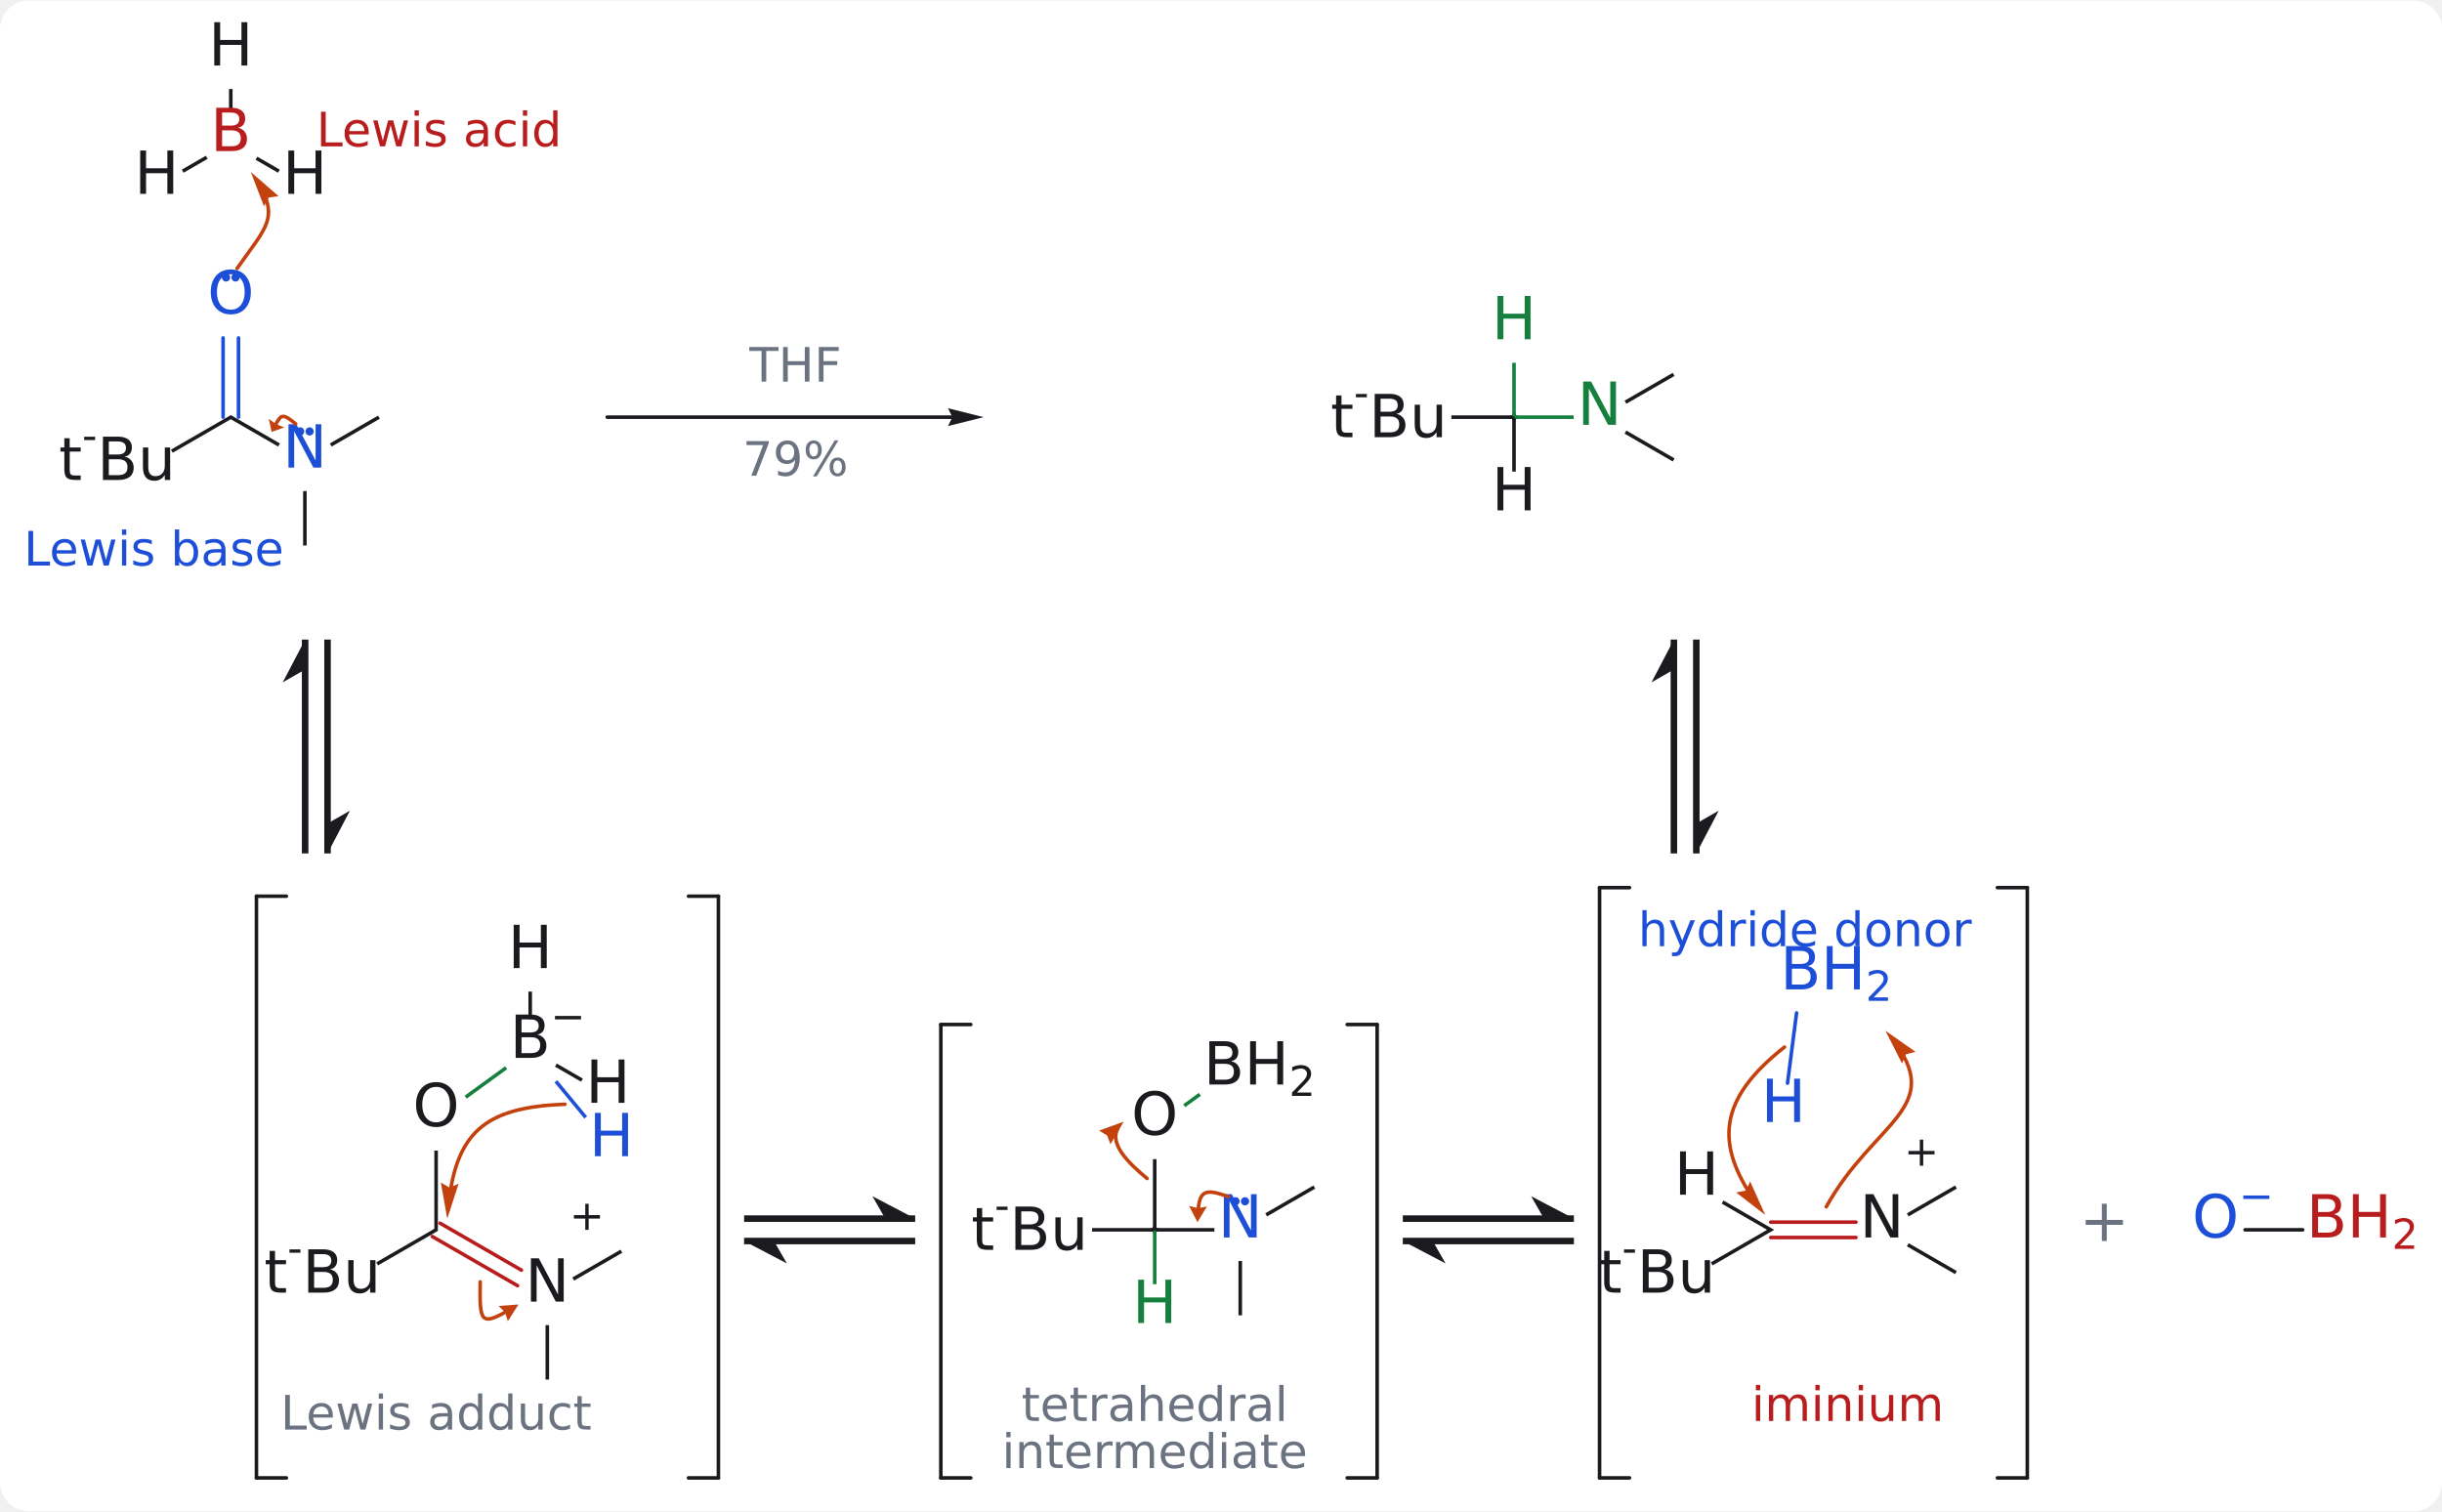
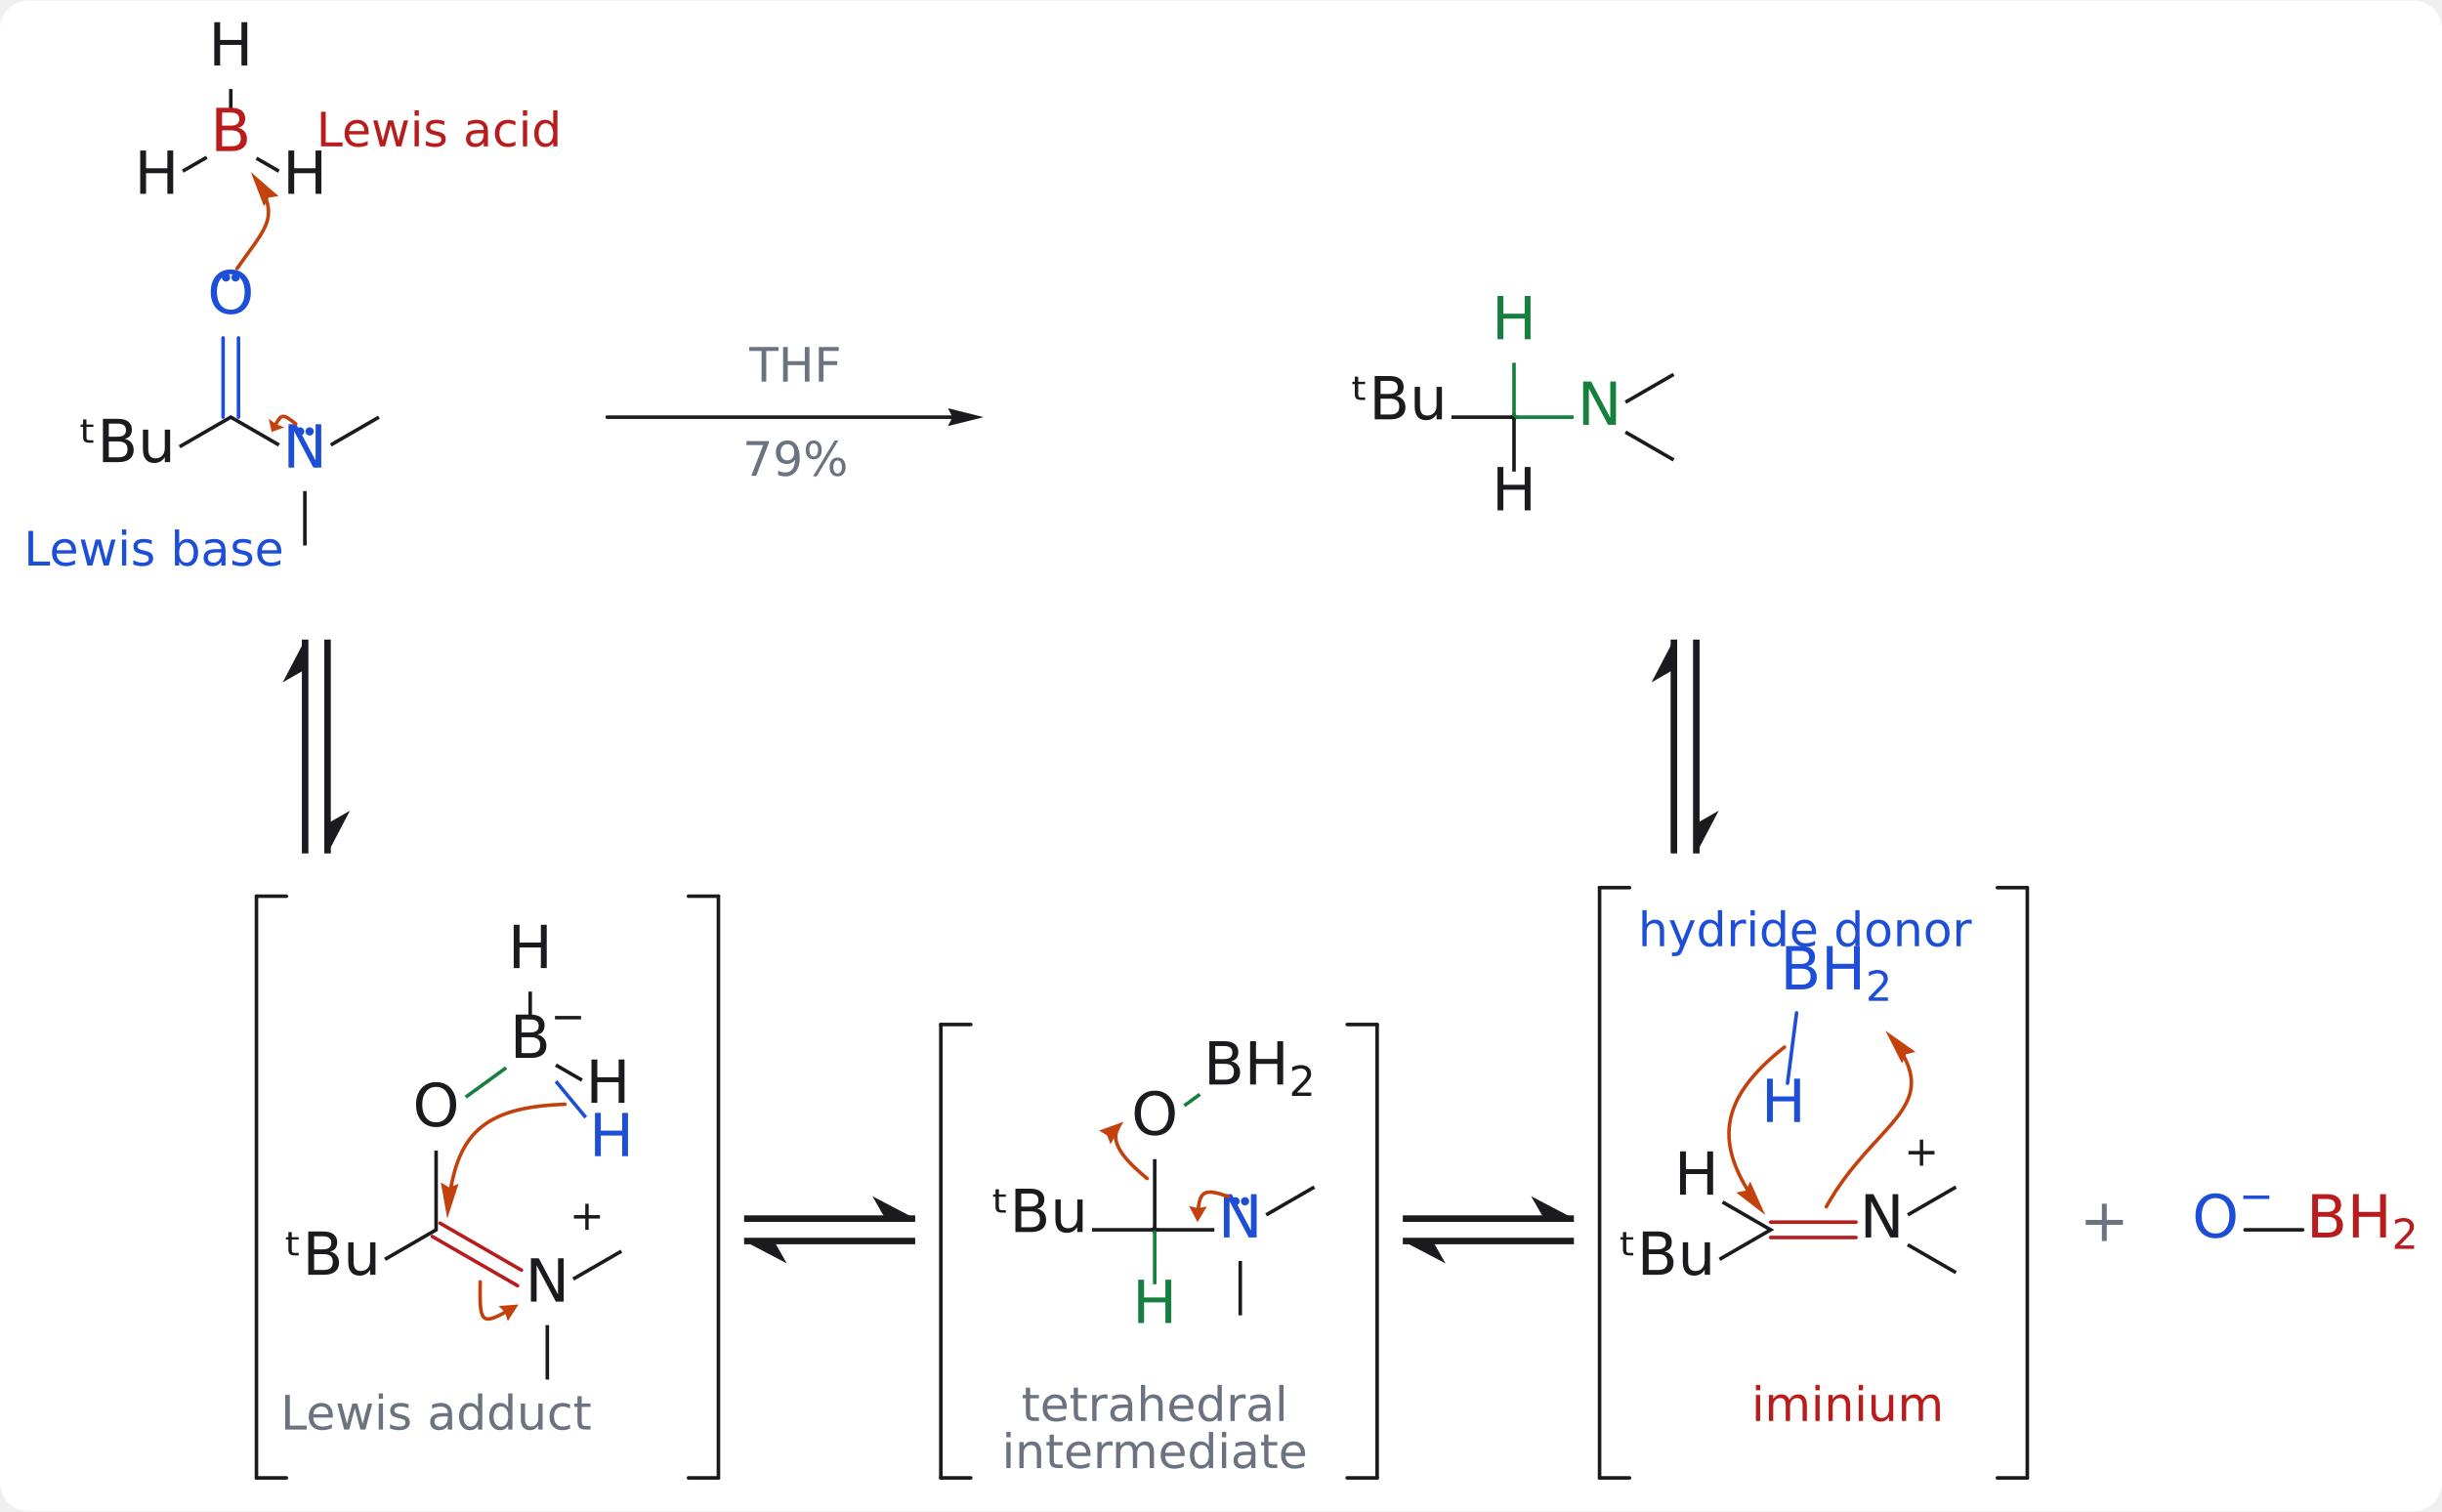
<svg xmlns="http://www.w3.org/2000/svg" viewBox="-113.307 -204.509 1198.900 741.642" width="743" height="460">
  <style>.c-ink.fill{fill:#1b1b1f}.c-ink.stroke{stroke:#1b1b1f}.c-arrow.fill{fill:#c2410c}.c-arrow.stroke{stroke:#c2410c}.c-nu.fill{fill:#1d4ed8}.c-nu.stroke{stroke:#1d4ed8}.c-el.fill{fill:#b91c1c}.c-el.stroke{stroke:#b91c1c}.c-good.fill{fill:#15803d}.c-good.stroke{stroke:#15803d}.c-muted.fill{fill:#6b7280}.c-muted.stroke{stroke:#6b7280}.card{fill:#ffffff}@media (prefers-color-scheme: dark){.c-ink.fill{fill:#e6e6ea}.c-ink.stroke{stroke:#e6e6ea}.c-arrow.fill{fill:#ff9f5a}.c-arrow.stroke{stroke:#ff9f5a}.c-nu.fill{fill:#8ab4ff}.c-nu.stroke{stroke:#8ab4ff}.c-el.fill{fill:#ff8a8a}.c-el.stroke{stroke:#ff8a8a}.c-good.fill{fill:#6ee7a0}.c-good.stroke{stroke:#6ee7a0}.c-muted.fill{fill:#9ca3af}.c-muted.stroke{stroke:#9ca3af}.card{fill:#1e1e1e}}</style>
  <rect class="card" x="-113.307" y="-204.509" width="1198.900" height="741.642" rx="14" />
  <line class="c-ink stroke" x1="12.60" y1="235.20" x2="12.60" y2="520.80" stroke-width="1.75" stroke-linecap="round" />
  <line class="c-ink stroke" x1="12.60" y1="235.20" x2="27.30" y2="235.20" stroke-width="1.75" stroke-linecap="round" />
  <line class="c-ink stroke" x1="12.60" y1="520.80" x2="27.30" y2="520.80" stroke-width="1.75" stroke-linecap="round" />
  <line class="c-ink stroke" x1="239.40" y1="235.20" x2="239.40" y2="520.80" stroke-width="1.75" stroke-linecap="round" />
  <line class="c-ink stroke" x1="239.40" y1="235.20" x2="224.70" y2="235.20" stroke-width="1.75" stroke-linecap="round" />
  <line class="c-ink stroke" x1="239.40" y1="520.80" x2="224.70" y2="520.80" stroke-width="1.75" stroke-linecap="round" />
  <line class="c-ink stroke" x1="252.00" y1="393.50" x2="336.00" y2="393.50" stroke-width="3.2" stroke-linecap="butt" />
  <polygon class="c-ink fill" points="336.00,393.50 315.00,382.50 321.30,393.50" />
  <line class="c-ink stroke" x1="336.00" y1="404.50" x2="252.00" y2="404.50" stroke-width="3.2" stroke-linecap="butt" />
  <polygon class="c-ink fill" points="252.00,404.50 273.00,415.50 266.70,404.50" />
  <line class="c-ink stroke" x1="348.60" y1="298.20" x2="348.60" y2="520.80" stroke-width="1.75" stroke-linecap="round" />
  <line class="c-ink stroke" x1="348.60" y1="298.20" x2="363.30" y2="298.20" stroke-width="1.75" stroke-linecap="round" />
  <line class="c-ink stroke" x1="348.60" y1="520.80" x2="363.30" y2="520.80" stroke-width="1.75" stroke-linecap="round" />
  <line class="c-ink stroke" x1="562.80" y1="298.20" x2="562.80" y2="520.80" stroke-width="1.75" stroke-linecap="round" />
  <line class="c-ink stroke" x1="562.80" y1="298.20" x2="548.10" y2="298.20" stroke-width="1.75" stroke-linecap="round" />
  <line class="c-ink stroke" x1="562.80" y1="520.80" x2="548.10" y2="520.80" stroke-width="1.75" stroke-linecap="round" />
  <line class="c-ink stroke" x1="575.40" y1="393.50" x2="659.40" y2="393.50" stroke-width="3.2" stroke-linecap="butt" />
  <polygon class="c-ink fill" points="659.40,393.50 638.40,382.50 644.70,393.50" />
  <line class="c-ink stroke" x1="659.40" y1="404.50" x2="575.40" y2="404.50" stroke-width="3.2" stroke-linecap="butt" />
  <polygon class="c-ink fill" points="575.40,404.50 596.40,415.50 590.10,404.50" />
  <line class="c-ink stroke" x1="672.00" y1="231.00" x2="672.00" y2="520.80" stroke-width="1.75" stroke-linecap="round" />
  <line class="c-ink stroke" x1="672.00" y1="231.00" x2="686.70" y2="231.00" stroke-width="1.75" stroke-linecap="round" />
  <line class="c-ink stroke" x1="672.00" y1="520.80" x2="686.70" y2="520.80" stroke-width="1.75" stroke-linecap="round" />
  <line class="c-ink stroke" x1="882.00" y1="231.00" x2="882.00" y2="520.80" stroke-width="1.75" stroke-linecap="round" />
  <line class="c-ink stroke" x1="882.00" y1="231.00" x2="867.30" y2="231.00" stroke-width="1.75" stroke-linecap="round" />
  <line class="c-ink stroke" x1="882.00" y1="520.80" x2="867.30" y2="520.80" stroke-width="1.75" stroke-linecap="round" />
  <line class="c-ink stroke" x1="47.50" y1="109.20" x2="47.50" y2="214.20" stroke-width="3.2" stroke-linecap="butt" />
  <polygon class="c-ink fill" points="47.50,214.20 58.50,193.20 47.50,199.50" />
  <line class="c-ink stroke" x1="36.50" y1="214.20" x2="36.50" y2="109.20" stroke-width="3.2" stroke-linecap="butt" />
  <polygon class="c-ink fill" points="36.50,109.20 25.50,130.20 36.50,123.90" />
  <line class="c-ink stroke" x1="708.50" y1="214.20" x2="708.50" y2="109.20" stroke-width="3.2" stroke-linecap="butt" />
  <polygon class="c-ink fill" points="708.50,109.20 697.50,130.20 708.50,123.90" />
  <line class="c-ink stroke" x1="719.50" y1="109.20" x2="719.50" y2="214.20" stroke-width="3.2" stroke-linecap="butt" />
  <polygon class="c-ink fill" points="719.50,214.20 730.50,193.20 719.50,199.50" />
  <path class="c-nu stroke" d="M-3.78 0 L-3.78 -38.903 " fill="none" stroke-width="1.75" stroke-linecap="round" stroke-linejoin="round" />
  <path class="c-nu stroke" d="M3.78 0 L3.78 -38.903 " fill="none" stroke-width="1.75" stroke-linecap="round" stroke-linejoin="round" />
  <path class="c-el stroke" d="M102.689 395.726 L142.687 418.802 " fill="none" stroke-width="1.75" stroke-linecap="round" stroke-linejoin="round" />
  <path class="c-el stroke" d="M98.911 402.274 L140.798 426.44 " fill="none" stroke-width="1.75" stroke-linecap="round" stroke-linejoin="round" />
  <path class="c-el stroke" d="M756 395.22 L797.887 395.22 " fill="none" stroke-width="1.75" stroke-linecap="round" stroke-linejoin="round" />
  <path class="c-el stroke" d="M756 402.78 L797.887 402.78 " fill="none" stroke-width="1.75" stroke-linecap="round" stroke-linejoin="round" />
  <path class="c-nu stroke" d="M768.726 292.498 L764.274 327.002 " fill="none" stroke-width="1.75" stroke-linecap="round" stroke-linejoin="round" />
  <line class="c-ink stroke" x1="988.908" y1="399" x2="1017.191" y2="399" stroke-width="1.75" stroke-linecap="round" />
  <path class="c-ink fill stroke" d="M629.125 -0.875 L628.25 -0.875 L628.25 0.875 L629.125 0.875 L630 0 Z M630.875 -0.875 L630.875 -1.75 L629.125 -1.75 L629.125 -0.875 L630 0 Z M629.125 0.875 L629.125 1.75 L630.875 1.75 L630.875 0.875 L630 0 Z M630.875 0.875 L631.75 0.875 L631.75 -0.875 L630.875 -0.875 L630 0 Z " stroke-width="0" stroke-linecap="round" stroke-linejoin="round" />
  <path class="c-ink fill stroke" d="M454.475 398.125 L454.475 397.25 L452.725 397.25 L452.725 398.125 L453.6 399 Z M452.725 399.875 L452.725 400.75 L454.475 400.75 L454.475 399.875 L453.6 399 Z M452.725 398.125 L451.85 398.125 L451.85 399.875 L452.725 399.875 L453.6 399 Z M454.475 399.875 L455.35 399.875 L455.35 398.125 L454.475 398.125 L453.6 399 Z " stroke-width="0" stroke-linecap="round" stroke-linejoin="round" />
-   <path class="c-ink fill stroke" d="M0 -1.01 L-29.378 15.952 L-28.503 17.467 L0 1.01 Z M0 1.01 L23.221 14.418 L24.096 12.902 L-0 -1.01 Z M49.523 14.418 L73.182 0.758 L72.306 -0.758 L48.648 12.902 Z M35.497 36.298 L35.497 63 L37.247 63 L37.247 36.298 Z M0.875 -149.698 L0.875 -161.102 L-0.875 -161.102 L-0.875 -149.698 Z M-12.246 -128.34 L-24.039 -121.531 L-23.164 -120.015 L-11.371 -126.824 Z M12.169 -126.364 L23.164 -120.015 L24.039 -121.531 L13.044 -127.879 Z M629.125 -0.875 L599.26 -0.875 L599.26 0.875 L629.125 0.875 L630 0 Z M629.125 0.875 L629.125 26.702 L630.875 26.702 L630.875 0.875 L630 0 Z M685.151 -6.582 L708.809 -20.242 L707.934 -21.758 L684.276 -8.098 Z M684.276 8.098 L707.934 21.758 L708.809 20.242 L685.151 6.582 Z M101.675 399.505 L101.675 360.097 L99.925 360.097 L99.925 398.495 Z M147.875 295.544 L147.875 282.04 L146.125 282.04 L146.125 295.544 Z M159.169 318.881 L171.97 326.274 L172.845 324.759 L160.044 317.365 Z M99.925 398.495 L71.422 414.952 L72.297 416.467 L101.675 399.505 Z M168.551 423.918 L192.21 410.258 L191.334 408.742 L167.676 422.402 Z M154.525 445.798 L154.525 472.5 L156.275 472.5 L156.275 445.798 Z M454.475 398.125 L454.475 364.297 L452.725 364.297 L452.725 398.125 L453.6 399 Z M452.725 398.125 L422.861 398.125 L422.861 399.875 L452.725 399.875 L453.6 399 Z M454.475 399.875 L482.887 399.875 L482.887 398.125 L454.475 398.125 L453.6 399 Z M508.751 392.418 L532.41 378.758 L531.535 377.242 L507.876 390.902 Z M494.725 414.298 L494.725 441 L496.475 441 L496.475 414.298 Z M823.751 392.418 L847.41 378.758 L846.535 377.242 L822.876 390.902 Z M822.876 407.098 L846.535 420.758 L847.41 419.242 L823.751 405.582 Z M754.25 399 L726.622 414.952 L727.497 416.467 L757.75 399 Z M757.75 399 L732.836 384.615 L731.961 386.131 L754.25 399 Z " stroke-width="0" stroke-linecap="round" stroke-linejoin="round" />
+   <path class="c-ink fill stroke" d="M0 -1.01 L-25.549 13.741 L-24.674 15.256 L0 1.01 Z M0 1.01 L23.221 14.418 L24.096 12.902 L-0 -1.01 Z M49.523 14.418 L73.182 0.758 L72.306 -0.758 L48.648 12.902 Z M35.497 36.298 L35.497 63 L37.247 63 L37.247 36.298 Z M0.875 -149.698 L0.875 -161.102 L-0.875 -161.102 L-0.875 -149.698 Z M-12.246 -128.34 L-24.039 -121.531 L-23.164 -120.015 L-11.371 -126.824 Z M12.169 -126.364 L23.164 -120.015 L24.039 -121.531 L13.044 -127.879 Z M629.125 -0.875 L599.26 -0.875 L599.26 0.875 L629.125 0.875 L630 0 Z M629.125 0.875 L629.125 26.702 L630.875 26.702 L630.875 0.875 L630 0 Z M685.151 -6.582 L708.809 -20.242 L707.934 -21.758 L684.276 -8.098 Z M684.276 8.098 L707.934 21.758 L708.809 20.242 L685.151 6.582 Z M101.675 399.505 L101.675 360.097 L99.925 360.097 L99.925 398.495 Z M147.875 295.544 L147.875 282.04 L146.125 282.04 L146.125 295.544 Z M159.169 318.881 L171.97 326.274 L172.845 324.759 L160.044 317.365 Z M99.925 398.495 L75.251 412.741 L76.126 414.256 L101.675 399.505 Z M168.551 423.918 L192.21 410.258 L191.334 408.742 L167.676 422.402 Z M154.525 445.798 L154.525 472.5 L156.275 472.5 L156.275 445.798 Z M454.475 398.125 L454.475 364.297 L452.725 364.297 L452.725 398.125 L453.6 399 Z M452.725 398.125 L422.861 398.125 L422.861 399.875 L452.725 399.875 L453.6 399 Z M454.475 399.875 L482.887 399.875 L482.887 398.125 L454.475 398.125 L453.6 399 Z M508.751 392.418 L532.41 378.758 L531.535 377.242 L507.876 390.902 Z M494.725 414.298 L494.725 441 L496.475 441 L496.475 414.298 Z M823.751 392.418 L847.41 378.758 L846.535 377.242 L822.876 390.902 Z M822.876 407.098 L846.535 420.758 L847.41 419.242 L823.751 405.582 Z M754.25 399 L730.451 412.741 L731.326 414.256 L757.75 399 Z M757.75 399 L732.836 384.615 L731.961 386.131 L754.25 399 Z " stroke-width="0" stroke-linecap="round" stroke-linejoin="round" />
  <path class="c-nu fill stroke" d="M158.932 326.647 L173.577 344.36 L174.926 343.244 L160.281 325.531 Z " stroke-width="0" stroke-linecap="round" stroke-linejoin="round" />
  <path class="c-good fill stroke" d="M630.875 -0.875 L630.875 -26.702 L629.125 -26.702 L629.125 -0.875 L630 0 Z M630.875 0.875 L659.287 0.875 L659.287 -0.875 L630.875 -0.875 L630 0 Z M115.822 334.57 L135.705 320.127 L134.677 318.712 L114.793 333.154 Z M468.622 338.763 L476.284 333.195 L475.255 331.779 L467.593 337.348 Z M452.725 399.875 L452.725 425.702 L454.475 425.702 L454.475 399.875 L453.6 399 Z " stroke-width="0" stroke-linecap="round" stroke-linejoin="round" />
  <text class="c-nu fill" xml:space="preserve" x="-11.479" y="-71.056" font-family="DejaVu Sans, Noto Sans CJK KR, Noto Sans CJK JP, sans-serif" font-size="29.167" font-weight="normal" font-style="normal" text-decoration="none" dominant-baseline="text-before-edge">O</text>
  <path class="c-nu fill stroke" d="M-1.167 -68.6 C-1.167 -67.956 -1.689 -67.433 -2.333 -67.433 C-2.978 -67.433 -3.5 -67.956 -3.5 -68.6 C-3.5 -69.244 -2.978 -69.767 -2.333 -69.767 C-1.689 -69.767 -1.167 -69.244 -1.167 -68.6 Z " stroke-width="1.75" stroke-linecap="round" stroke-linejoin="round" />
  <path class="c-nu fill stroke" d="M3.5 -68.6 C3.5 -67.956 2.978 -67.433 2.333 -67.433 C1.689 -67.433 1.167 -67.956 1.167 -68.6 C1.167 -69.244 1.689 -69.767 2.333 -69.767 C2.978 -69.767 3.5 -69.244 3.5 -68.6 Z " stroke-width="1.75" stroke-linecap="round" stroke-linejoin="round" />
-   <text class="c-ink fill" xml:space="preserve" x="-84.427" y="10.638" font-family="DejaVu Sans, Noto Sans CJK KR, Noto Sans CJK JP, sans-serif" font-size="29.167" font-weight="normal" font-style="normal" text-decoration="none" dominant-baseline="text-before-edge">t</text>
-   <text class="c-ink fill" xml:space="preserve" x="-72.991" y="1.888" font-family="DejaVu Sans, Noto Sans CJK KR, Noto Sans CJK JP, sans-serif" font-size="20.417" font-weight="normal" font-style="normal" text-decoration="none" dominant-baseline="text-before-edge">-</text>
-   <text class="c-ink fill" xml:space="preserve" x="-65.624" y="10.638" font-family="DejaVu Sans, Noto Sans CJK KR, Noto Sans CJK JP, sans-serif" font-size="29.167" font-weight="normal" font-style="normal" text-decoration="none" dominant-baseline="text-before-edge">Bu</text>
+   <text class="c-ink fill" xml:space="preserve" x="-74.226" y="1.888" font-family="DejaVu Sans, Noto Sans CJK KR, Noto Sans CJK JP, sans-serif" font-size="29.167" font-weight="normal" font-style="normal" text-decoration="none" dominant-baseline="text-before-edge">ᵗBu</text>
  <text class="c-nu fill" xml:space="preserve" x="25.463" y="4.558" font-family="DejaVu Sans, Noto Sans CJK KR, Noto Sans CJK JP, sans-serif" font-size="29.167" font-weight="normal" font-style="normal" text-decoration="none" dominant-baseline="text-before-edge">N</text>
  <path class="c-nu fill stroke" d="M35.205 7 C35.205 7.644 34.683 8.167 34.039 8.167 C33.394 8.167 32.872 7.644 32.872 7 C32.872 6.356 33.394 5.833 34.039 5.833 C34.683 5.833 35.205 6.356 35.205 7 Z " stroke-width="1.75" stroke-linecap="round" stroke-linejoin="round" />
  <path class="c-nu fill stroke" d="M39.872 7 C39.872 7.644 39.35 8.167 38.705 8.167 C38.061 8.167 37.539 7.644 37.539 7 C37.539 6.356 38.061 5.833 38.705 5.833 C39.35 5.833 39.872 6.356 39.872 7 Z " stroke-width="1.75" stroke-linecap="round" stroke-linejoin="round" />
  <text class="c-el fill" xml:space="preserve" x="-10.005" y="-150.842" font-family="DejaVu Sans, Noto Sans CJK KR, Noto Sans CJK JP, sans-serif" font-size="29.167" font-weight="normal" font-style="normal" text-decoration="none" dominant-baseline="text-before-edge">B</text>
  <text class="c-ink fill" xml:space="preserve" x="-10.966" y="-192.842" font-family="DejaVu Sans, Noto Sans CJK KR, Noto Sans CJK JP, sans-serif" font-size="29.167" font-weight="normal" font-style="normal" text-decoration="none" dominant-baseline="text-before-edge">H</text>
  <text class="c-ink fill" xml:space="preserve" x="-47.338" y="-129.842" font-family="DejaVu Sans, Noto Sans CJK KR, Noto Sans CJK JP, sans-serif" font-size="29.167" font-weight="normal" font-style="normal" text-decoration="none" dominant-baseline="text-before-edge">H</text>
  <text class="c-ink fill" xml:space="preserve" x="25.406" y="-129.842" font-family="DejaVu Sans, Noto Sans CJK KR, Noto Sans CJK JP, sans-serif" font-size="29.167" font-weight="normal" font-style="normal" text-decoration="none" dominant-baseline="text-before-edge">H</text>
-   <text class="c-ink fill" xml:space="preserve" x="539.945" y="-10.362" font-family="DejaVu Sans, Noto Sans CJK KR, Noto Sans CJK JP, sans-serif" font-size="29.167" font-weight="normal" font-style="normal" text-decoration="none" dominant-baseline="text-before-edge">t</text>
-   <text class="c-ink fill" xml:space="preserve" x="551.381" y="-19.112" font-family="DejaVu Sans, Noto Sans CJK KR, Noto Sans CJK JP, sans-serif" font-size="20.417" font-weight="normal" font-style="normal" text-decoration="none" dominant-baseline="text-before-edge">-</text>
-   <text class="c-ink fill" xml:space="preserve" x="558.748" y="-10.362" font-family="DejaVu Sans, Noto Sans CJK KR, Noto Sans CJK JP, sans-serif" font-size="29.167" font-weight="normal" font-style="normal" text-decoration="none" dominant-baseline="text-before-edge">Bu</text>
+   <text class="c-ink fill" xml:space="preserve" x="550.146" y="-19.112" font-family="DejaVu Sans, Noto Sans CJK KR, Noto Sans CJK JP, sans-serif" font-size="29.167" font-weight="normal" font-style="normal" text-decoration="none" dominant-baseline="text-before-edge">ᵗBu</text>
  <text class="c-good fill" xml:space="preserve" x="619.034" y="-58.442" font-family="DejaVu Sans, Noto Sans CJK KR, Noto Sans CJK JP, sans-serif" font-size="29.167" font-weight="normal" font-style="normal" text-decoration="none" dominant-baseline="text-before-edge">H</text>
  <text class="c-ink fill" xml:space="preserve" x="619.034" y="25.558" font-family="DejaVu Sans, Noto Sans CJK KR, Noto Sans CJK JP, sans-serif" font-size="29.167" font-weight="normal" font-style="normal" text-decoration="none" dominant-baseline="text-before-edge">H</text>
  <text class="c-good fill" xml:space="preserve" x="661.091" y="-16.442" font-family="DejaVu Sans, Noto Sans CJK KR, Noto Sans CJK JP, sans-serif" font-size="29.167" font-weight="normal" font-style="normal" text-decoration="none" dominant-baseline="text-before-edge">N</text>
  <text class="c-ink fill" xml:space="preserve" x="89.321" y="327.944" font-family="DejaVu Sans, Noto Sans CJK KR, Noto Sans CJK JP, sans-serif" font-size="29.167" font-weight="normal" font-style="normal" text-decoration="none" dominant-baseline="text-before-edge">O</text>
  <text class="c-ink fill" xml:space="preserve" x="136.995" y="294.4" font-family="DejaVu Sans, Noto Sans CJK KR, Noto Sans CJK JP, sans-serif" font-size="29.167" font-weight="normal" font-style="normal" text-decoration="none" dominant-baseline="text-before-edge">B</text>
  <text class="c-ink fill" xml:space="preserve" x="157.005" y="287.108" font-family="DejaVu Sans, Noto Sans CJK KR, Noto Sans CJK JP, sans-serif" font-size="20.417" font-weight="normal" font-style="normal" text-decoration="none" dominant-baseline="text-before-edge">−</text>
  <text class="c-nu fill" xml:space="preserve" x="175.934" y="342.658" font-family="DejaVu Sans, Noto Sans CJK KR, Noto Sans CJK JP, sans-serif" font-size="29.167" font-weight="normal" font-style="normal" text-decoration="none" dominant-baseline="text-before-edge">H</text>
  <text class="c-ink fill" xml:space="preserve" x="136.034" y="250.3" font-family="DejaVu Sans, Noto Sans CJK KR, Noto Sans CJK JP, sans-serif" font-size="29.167" font-weight="normal" font-style="normal" text-decoration="none" dominant-baseline="text-before-edge">H</text>
  <text class="c-ink fill" xml:space="preserve" x="174.212" y="316.45" font-family="DejaVu Sans, Noto Sans CJK KR, Noto Sans CJK JP, sans-serif" font-size="29.167" font-weight="normal" font-style="normal" text-decoration="none" dominant-baseline="text-before-edge">H</text>
-   <text class="c-ink fill" xml:space="preserve" x="16.373" y="409.638" font-family="DejaVu Sans, Noto Sans CJK KR, Noto Sans CJK JP, sans-serif" font-size="29.167" font-weight="normal" font-style="normal" text-decoration="none" dominant-baseline="text-before-edge">t</text>
-   <text class="c-ink fill" xml:space="preserve" x="27.809" y="400.888" font-family="DejaVu Sans, Noto Sans CJK KR, Noto Sans CJK JP, sans-serif" font-size="20.417" font-weight="normal" font-style="normal" text-decoration="none" dominant-baseline="text-before-edge">-</text>
-   <text class="c-ink fill" xml:space="preserve" x="35.176" y="409.638" font-family="DejaVu Sans, Noto Sans CJK KR, Noto Sans CJK JP, sans-serif" font-size="29.167" font-weight="normal" font-style="normal" text-decoration="none" dominant-baseline="text-before-edge">Bu</text>
+   <text class="c-ink fill" xml:space="preserve" x="26.574" y="400.888" font-family="DejaVu Sans, Noto Sans CJK KR, Noto Sans CJK JP, sans-serif" font-size="29.167" font-weight="normal" font-style="normal" text-decoration="none" dominant-baseline="text-before-edge">ᵗBu</text>
  <text class="c-ink fill" xml:space="preserve" x="144.491" y="414.058" font-family="DejaVu Sans, Noto Sans CJK KR, Noto Sans CJK JP, sans-serif" font-size="29.167" font-weight="normal" font-style="normal" text-decoration="none" dominant-baseline="text-before-edge">N</text>
  <text class="c-ink fill" xml:space="preserve" x="166.309" y="384.891" font-family="DejaVu Sans, Noto Sans CJK KR, Noto Sans CJK JP, sans-serif" font-size="20.417" font-weight="normal" font-style="normal" text-decoration="none" dominant-baseline="text-before-edge">+</text>
  <text class="c-ink fill" xml:space="preserve" x="442.121" y="332.144" font-family="DejaVu Sans, Noto Sans CJK KR, Noto Sans CJK JP, sans-serif" font-size="29.167" font-weight="normal" font-style="normal" text-decoration="none" dominant-baseline="text-before-edge">O</text>
  <text class="c-ink fill" xml:space="preserve" x="477.573" y="307.462" font-family="DejaVu Sans, Noto Sans CJK KR, Noto Sans CJK JP, sans-serif" font-size="29.167" font-weight="normal" font-style="normal" text-decoration="none" dominant-baseline="text-before-edge">B</text>
  <text class="c-ink fill" xml:space="preserve" x="497.583" y="307.462" font-family="DejaVu Sans, Noto Sans CJK KR, Noto Sans CJK JP, sans-serif" font-size="29.167" font-weight="normal" font-style="normal" text-decoration="none" dominant-baseline="text-before-edge">H</text>
  <text class="c-ink fill" xml:space="preserve" x="519.515" y="319.129" font-family="DejaVu Sans, Noto Sans CJK KR, Noto Sans CJK JP, sans-serif" font-size="20.417" font-weight="normal" font-style="normal" text-decoration="none" dominant-baseline="text-before-edge">2</text>
  <text class="c-good fill" xml:space="preserve" x="442.634" y="424.558" font-family="DejaVu Sans, Noto Sans CJK KR, Noto Sans CJK JP, sans-serif" font-size="29.167" font-weight="normal" font-style="normal" text-decoration="none" dominant-baseline="text-before-edge">H</text>
-   <text class="c-ink fill" xml:space="preserve" x="363.545" y="388.638" font-family="DejaVu Sans, Noto Sans CJK KR, Noto Sans CJK JP, sans-serif" font-size="29.167" font-weight="normal" font-style="normal" text-decoration="none" dominant-baseline="text-before-edge">t</text>
-   <text class="c-ink fill" xml:space="preserve" x="374.981" y="379.888" font-family="DejaVu Sans, Noto Sans CJK KR, Noto Sans CJK JP, sans-serif" font-size="20.417" font-weight="normal" font-style="normal" text-decoration="none" dominant-baseline="text-before-edge">-</text>
-   <text class="c-ink fill" xml:space="preserve" x="382.348" y="388.638" font-family="DejaVu Sans, Noto Sans CJK KR, Noto Sans CJK JP, sans-serif" font-size="29.167" font-weight="normal" font-style="normal" text-decoration="none" dominant-baseline="text-before-edge">Bu</text>
+   <text class="c-ink fill" xml:space="preserve" x="373.746" y="379.888" font-family="DejaVu Sans, Noto Sans CJK KR, Noto Sans CJK JP, sans-serif" font-size="29.167" font-weight="normal" font-style="normal" text-decoration="none" dominant-baseline="text-before-edge">ᵗBu</text>
  <text class="c-nu fill" xml:space="preserve" x="484.691" y="382.558" font-family="DejaVu Sans, Noto Sans CJK KR, Noto Sans CJK JP, sans-serif" font-size="29.167" font-weight="normal" font-style="normal" text-decoration="none" dominant-baseline="text-before-edge">N</text>
  <path class="c-nu fill stroke" d="M494.433 385 C494.433 385.644 493.911 386.167 493.267 386.167 C492.622 386.167 492.1 385.644 492.1 385 C492.1 384.356 492.622 383.833 493.267 383.833 C493.911 383.833 494.433 384.356 494.433 385 Z " stroke-width="1.75" stroke-linecap="round" stroke-linejoin="round" />
  <path class="c-nu fill stroke" d="M499.1 385 C499.1 385.644 498.578 386.167 497.933 386.167 C497.289 386.167 496.767 385.644 496.767 385 C496.767 384.356 497.289 383.833 497.933 383.833 C498.578 383.833 499.1 384.356 499.1 385 Z " stroke-width="1.75" stroke-linecap="round" stroke-linejoin="round" />
  <text class="c-ink fill" xml:space="preserve" x="799.691" y="382.558" font-family="DejaVu Sans, Noto Sans CJK KR, Noto Sans CJK JP, sans-serif" font-size="29.167" font-weight="normal" font-style="normal" text-decoration="none" dominant-baseline="text-before-edge">N</text>
  <text class="c-ink fill" xml:space="preserve" x="821.509" y="353.391" font-family="DejaVu Sans, Noto Sans CJK KR, Noto Sans CJK JP, sans-serif" font-size="20.417" font-weight="normal" font-style="normal" text-decoration="none" dominant-baseline="text-before-edge">+</text>
-   <text class="c-ink fill" xml:space="preserve" x="671.573" y="409.638" font-family="DejaVu Sans, Noto Sans CJK KR, Noto Sans CJK JP, sans-serif" font-size="29.167" font-weight="normal" font-style="normal" text-decoration="none" dominant-baseline="text-before-edge">t</text>
-   <text class="c-ink fill" xml:space="preserve" x="683.009" y="400.888" font-family="DejaVu Sans, Noto Sans CJK KR, Noto Sans CJK JP, sans-serif" font-size="20.417" font-weight="normal" font-style="normal" text-decoration="none" dominant-baseline="text-before-edge">-</text>
-   <text class="c-ink fill" xml:space="preserve" x="690.376" y="409.638" font-family="DejaVu Sans, Noto Sans CJK KR, Noto Sans CJK JP, sans-serif" font-size="29.167" font-weight="normal" font-style="normal" text-decoration="none" dominant-baseline="text-before-edge">Bu</text>
+   <text class="c-ink fill" xml:space="preserve" x="681.774" y="400.888" font-family="DejaVu Sans, Noto Sans CJK KR, Noto Sans CJK JP, sans-serif" font-size="29.167" font-weight="normal" font-style="normal" text-decoration="none" dominant-baseline="text-before-edge">ᵗBu</text>
  <text class="c-ink fill" xml:space="preserve" x="708.662" y="361.558" font-family="DejaVu Sans, Noto Sans CJK KR, Noto Sans CJK JP, sans-serif" font-size="29.167" font-weight="normal" font-style="normal" text-decoration="none" dominant-baseline="text-before-edge">H</text>
  <text class="c-nu fill" xml:space="preserve" x="760.695" y="260.758" font-family="DejaVu Sans, Noto Sans CJK KR, Noto Sans CJK JP, sans-serif" font-size="29.167" font-weight="normal" font-style="normal" text-decoration="none" dominant-baseline="text-before-edge">B</text>
  <text class="c-nu fill" xml:space="preserve" x="780.705" y="260.758" font-family="DejaVu Sans, Noto Sans CJK KR, Noto Sans CJK JP, sans-serif" font-size="29.167" font-weight="normal" font-style="normal" text-decoration="none" dominant-baseline="text-before-edge">H</text>
  <text class="c-nu fill" xml:space="preserve" x="802.637" y="272.425" font-family="DejaVu Sans, Noto Sans CJK KR, Noto Sans CJK JP, sans-serif" font-size="20.417" font-weight="normal" font-style="normal" text-decoration="none" dominant-baseline="text-before-edge">2</text>
  <text class="c-nu fill" xml:space="preserve" x="751.334" y="325.858" font-family="DejaVu Sans, Noto Sans CJK KR, Noto Sans CJK JP, sans-serif" font-size="29.167" font-weight="normal" font-style="normal" text-decoration="none" dominant-baseline="text-before-edge">H</text>
  <text class="c-nu fill" xml:space="preserve" x="962.921" y="382.544" font-family="DejaVu Sans, Noto Sans CJK KR, Noto Sans CJK JP, sans-serif" font-size="29.167" font-weight="normal" font-style="normal" text-decoration="none" dominant-baseline="text-before-edge">O</text>
  <text class="c-nu fill" xml:space="preserve" x="985.879" y="375.252" font-family="DejaVu Sans, Noto Sans CJK KR, Noto Sans CJK JP, sans-serif" font-size="20.417" font-weight="normal" font-style="normal" text-decoration="none" dominant-baseline="text-before-edge">−</text>
  <text class="c-el fill" xml:space="preserve" x="1018.995" y="382.558" font-family="DejaVu Sans, Noto Sans CJK KR, Noto Sans CJK JP, sans-serif" font-size="29.167" font-weight="normal" font-style="normal" text-decoration="none" dominant-baseline="text-before-edge">B</text>
  <text class="c-el fill" xml:space="preserve" x="1039.005" y="382.558" font-family="DejaVu Sans, Noto Sans CJK KR, Noto Sans CJK JP, sans-serif" font-size="29.167" font-weight="normal" font-style="normal" text-decoration="none" dominant-baseline="text-before-edge">H</text>
  <text class="c-el fill" xml:space="preserve" x="1060.937" y="394.225" font-family="DejaVu Sans, Noto Sans CJK KR, Noto Sans CJK JP, sans-serif" font-size="20.417" font-weight="normal" font-style="normal" text-decoration="none" dominant-baseline="text-before-edge">2</text>
  <path class="c-ink stroke" d="M184.8 0 L365.225 0 " fill="none" stroke-width="1.75" stroke-linecap="round" stroke-linejoin="round" />
  <path class="c-ink fill stroke" d="M369.6 0 L352.1 -4.375 L354.288 0 L352.1 4.375 Z " stroke-width="0" stroke-linecap="round" stroke-linejoin="round" />
  <path class="c-arrow stroke" d="M3.085 -73.007 C17.55 -93.672 24.372 -97.962 12.274 -116.731 " fill="none" stroke-width="1.75" stroke-linecap="round" stroke-linejoin="round" />
  <path class="c-arrow fill stroke" d="M9.828 -120.36 L16.279 -103.515 L18.609 -107.816 L23.448 -108.533 Z " stroke-width="0" stroke-linecap="round" stroke-linejoin="round" />
  <path class="c-arrow stroke" d="M31.847 3.296 C25.4 -1.981 24.775 -1.487 21.717 4.19 " fill="none" stroke-width="1.75" stroke-linecap="round" stroke-linejoin="round" />
  <path class="c-arrow fill stroke" d="M20.061 7.252 L26.295 5.014 L22.165 3.443 L18.636 0.784 Z " stroke-width="0" stroke-linecap="round" stroke-linejoin="round" />
  <path class="c-arrow stroke" d="M164.06 337.361 C124.294 338.804 110.147 351.373 106.632 389.157 " fill="none" stroke-width="1.75" stroke-linecap="round" stroke-linejoin="round" />
  <path class="c-arrow fill stroke" d="M106.28 393.52 L111.849 376.362 L107.334 378.244 L103.12 375.76 Z " stroke-width="0" stroke-linecap="round" stroke-linejoin="round" />
  <path class="c-arrow stroke" d="M122.448 424.547 C122.124 444.606 122.606 446.586 137.474 437.89 " fill="none" stroke-width="1.75" stroke-linecap="round" stroke-linejoin="round" />
  <path class="c-arrow fill stroke" d="M141.237 435.655 L131.499 436.395 L134.686 439.585 L136.001 443.898 Z " stroke-width="0" stroke-linecap="round" stroke-linejoin="round" />
  <path class="c-arrow stroke" d="M489.781 382.793 C477.738 378.225 475.477 380.195 474.796 390.879 " fill="none" stroke-width="1.75" stroke-linecap="round" stroke-linejoin="round" />
  <path class="c-arrow fill stroke" d="M474.6 395.25 L479.226 387.54 L474.822 388.38 L470.481 387.258 Z " stroke-width="0" stroke-linecap="round" stroke-linejoin="round" />
  <path class="c-arrow stroke" d="M449.85 373.8 C441.043 366.461 431.156 357.071 435.52 349.213 " fill="none" stroke-width="1.75" stroke-linecap="round" stroke-linejoin="round" />
  <path class="c-arrow fill stroke" d="M438.353 345.912 L426.283 350.275 L430.243 352.671 L431.885 356.997 Z " stroke-width="0" stroke-linecap="round" stroke-linejoin="round" />
  <path class="c-arrow stroke" d="M762.781 309.27 C730.701 334.596 727.309 356.848 750.685 388.245 " fill="none" stroke-width="1.75" stroke-linecap="round" stroke-linejoin="round" />
  <path class="c-arrow fill stroke" d="M753.349 391.717 L745.939 375.271 L743.861 379.699 L739.072 380.693 Z " stroke-width="0" stroke-linecap="round" stroke-linejoin="round" />
  <path class="c-arrow stroke" d="M783.3 387.69 C806.779 345.482 842.697 339.267 815.155 304.617 " fill="none" stroke-width="1.75" stroke-linecap="round" stroke-linejoin="round" />
  <path class="c-arrow fill stroke" d="M812.356 301.25 L820.507 317.342 L822.382 312.825 L827.121 311.614 Z " stroke-width="0" stroke-linecap="round" stroke-linejoin="round" />
  <text class="c-nu fill" xml:space="preserve" x="-101.64" y="56.7" font-family="DejaVu Sans, Noto Sans CJK KR, Noto Sans CJK JP, sans-serif" font-size="23.333" font-weight="normal" font-style="normal" text-decoration="none" dominant-baseline="text-before-edge">Lewis base</text>
  <text class="c-el fill" xml:space="preserve" x="42" y="-149.1" font-family="DejaVu Sans, Noto Sans CJK KR, Noto Sans CJK JP, sans-serif" font-size="23.333" font-weight="normal" font-style="normal" text-decoration="none" dominant-baseline="text-before-edge">Lewis acid</text>
  <text class="c-muted fill" xml:space="preserve" x="254.604" y="-33.6" font-family="DejaVu Sans, Noto Sans CJK KR, Noto Sans CJK JP, sans-serif" font-size="23.333" font-weight="normal" font-style="normal" text-decoration="none" dominant-baseline="text-before-edge">THF</text>
  <text class="c-muted fill" xml:space="preserve" x="251.286" y="12.6" font-family="DejaVu Sans, Noto Sans CJK KR, Noto Sans CJK JP, sans-serif" font-size="23.333" font-weight="normal" font-style="normal" text-decoration="none" dominant-baseline="text-before-edge">79%</text>
  <text class="c-muted fill" xml:space="preserve" x="24.402" y="480.9" font-family="DejaVu Sans, Noto Sans CJK KR, Noto Sans CJK JP, sans-serif" font-size="23.333" font-weight="normal" font-style="normal" text-decoration="none" dominant-baseline="text-before-edge">Lewis adduct</text>
  <text class="c-muted fill" xml:space="preserve" x="388.164" y="476.7" font-family="DejaVu Sans, Noto Sans CJK KR, Noto Sans CJK JP, sans-serif" font-size="23.333" font-weight="normal" font-style="normal" text-decoration="none" dominant-baseline="text-before-edge">tetrahedral</text>
  <text class="c-muted fill" xml:space="preserve" x="378.546" y="499.8" font-family="DejaVu Sans, Noto Sans CJK KR, Noto Sans CJK JP, sans-serif" font-size="23.333" font-weight="normal" font-style="normal" text-decoration="none" dominant-baseline="text-before-edge">intermediate</text>
  <text class="c-el fill" xml:space="preserve" x="746.55" y="476.7" font-family="DejaVu Sans, Noto Sans CJK KR, Noto Sans CJK JP, sans-serif" font-size="23.333" font-weight="normal" font-style="normal" text-decoration="none" dominant-baseline="text-before-edge">iminium</text>
  <text class="c-nu fill" xml:space="preserve" x="690.9" y="243.6" font-family="DejaVu Sans, Noto Sans CJK KR, Noto Sans CJK JP, sans-serif" font-size="23.333" font-weight="normal" font-style="normal" text-decoration="none" dominant-baseline="text-before-edge">hydride donor</text>
  <text class="c-muted fill" xml:space="preserve" x="907.578" y="384.3" font-family="DejaVu Sans, Noto Sans CJK KR, Noto Sans CJK JP, sans-serif" font-size="29.167" font-weight="normal" font-style="normal" text-decoration="none" dominant-baseline="text-before-edge">+</text>
</svg>
